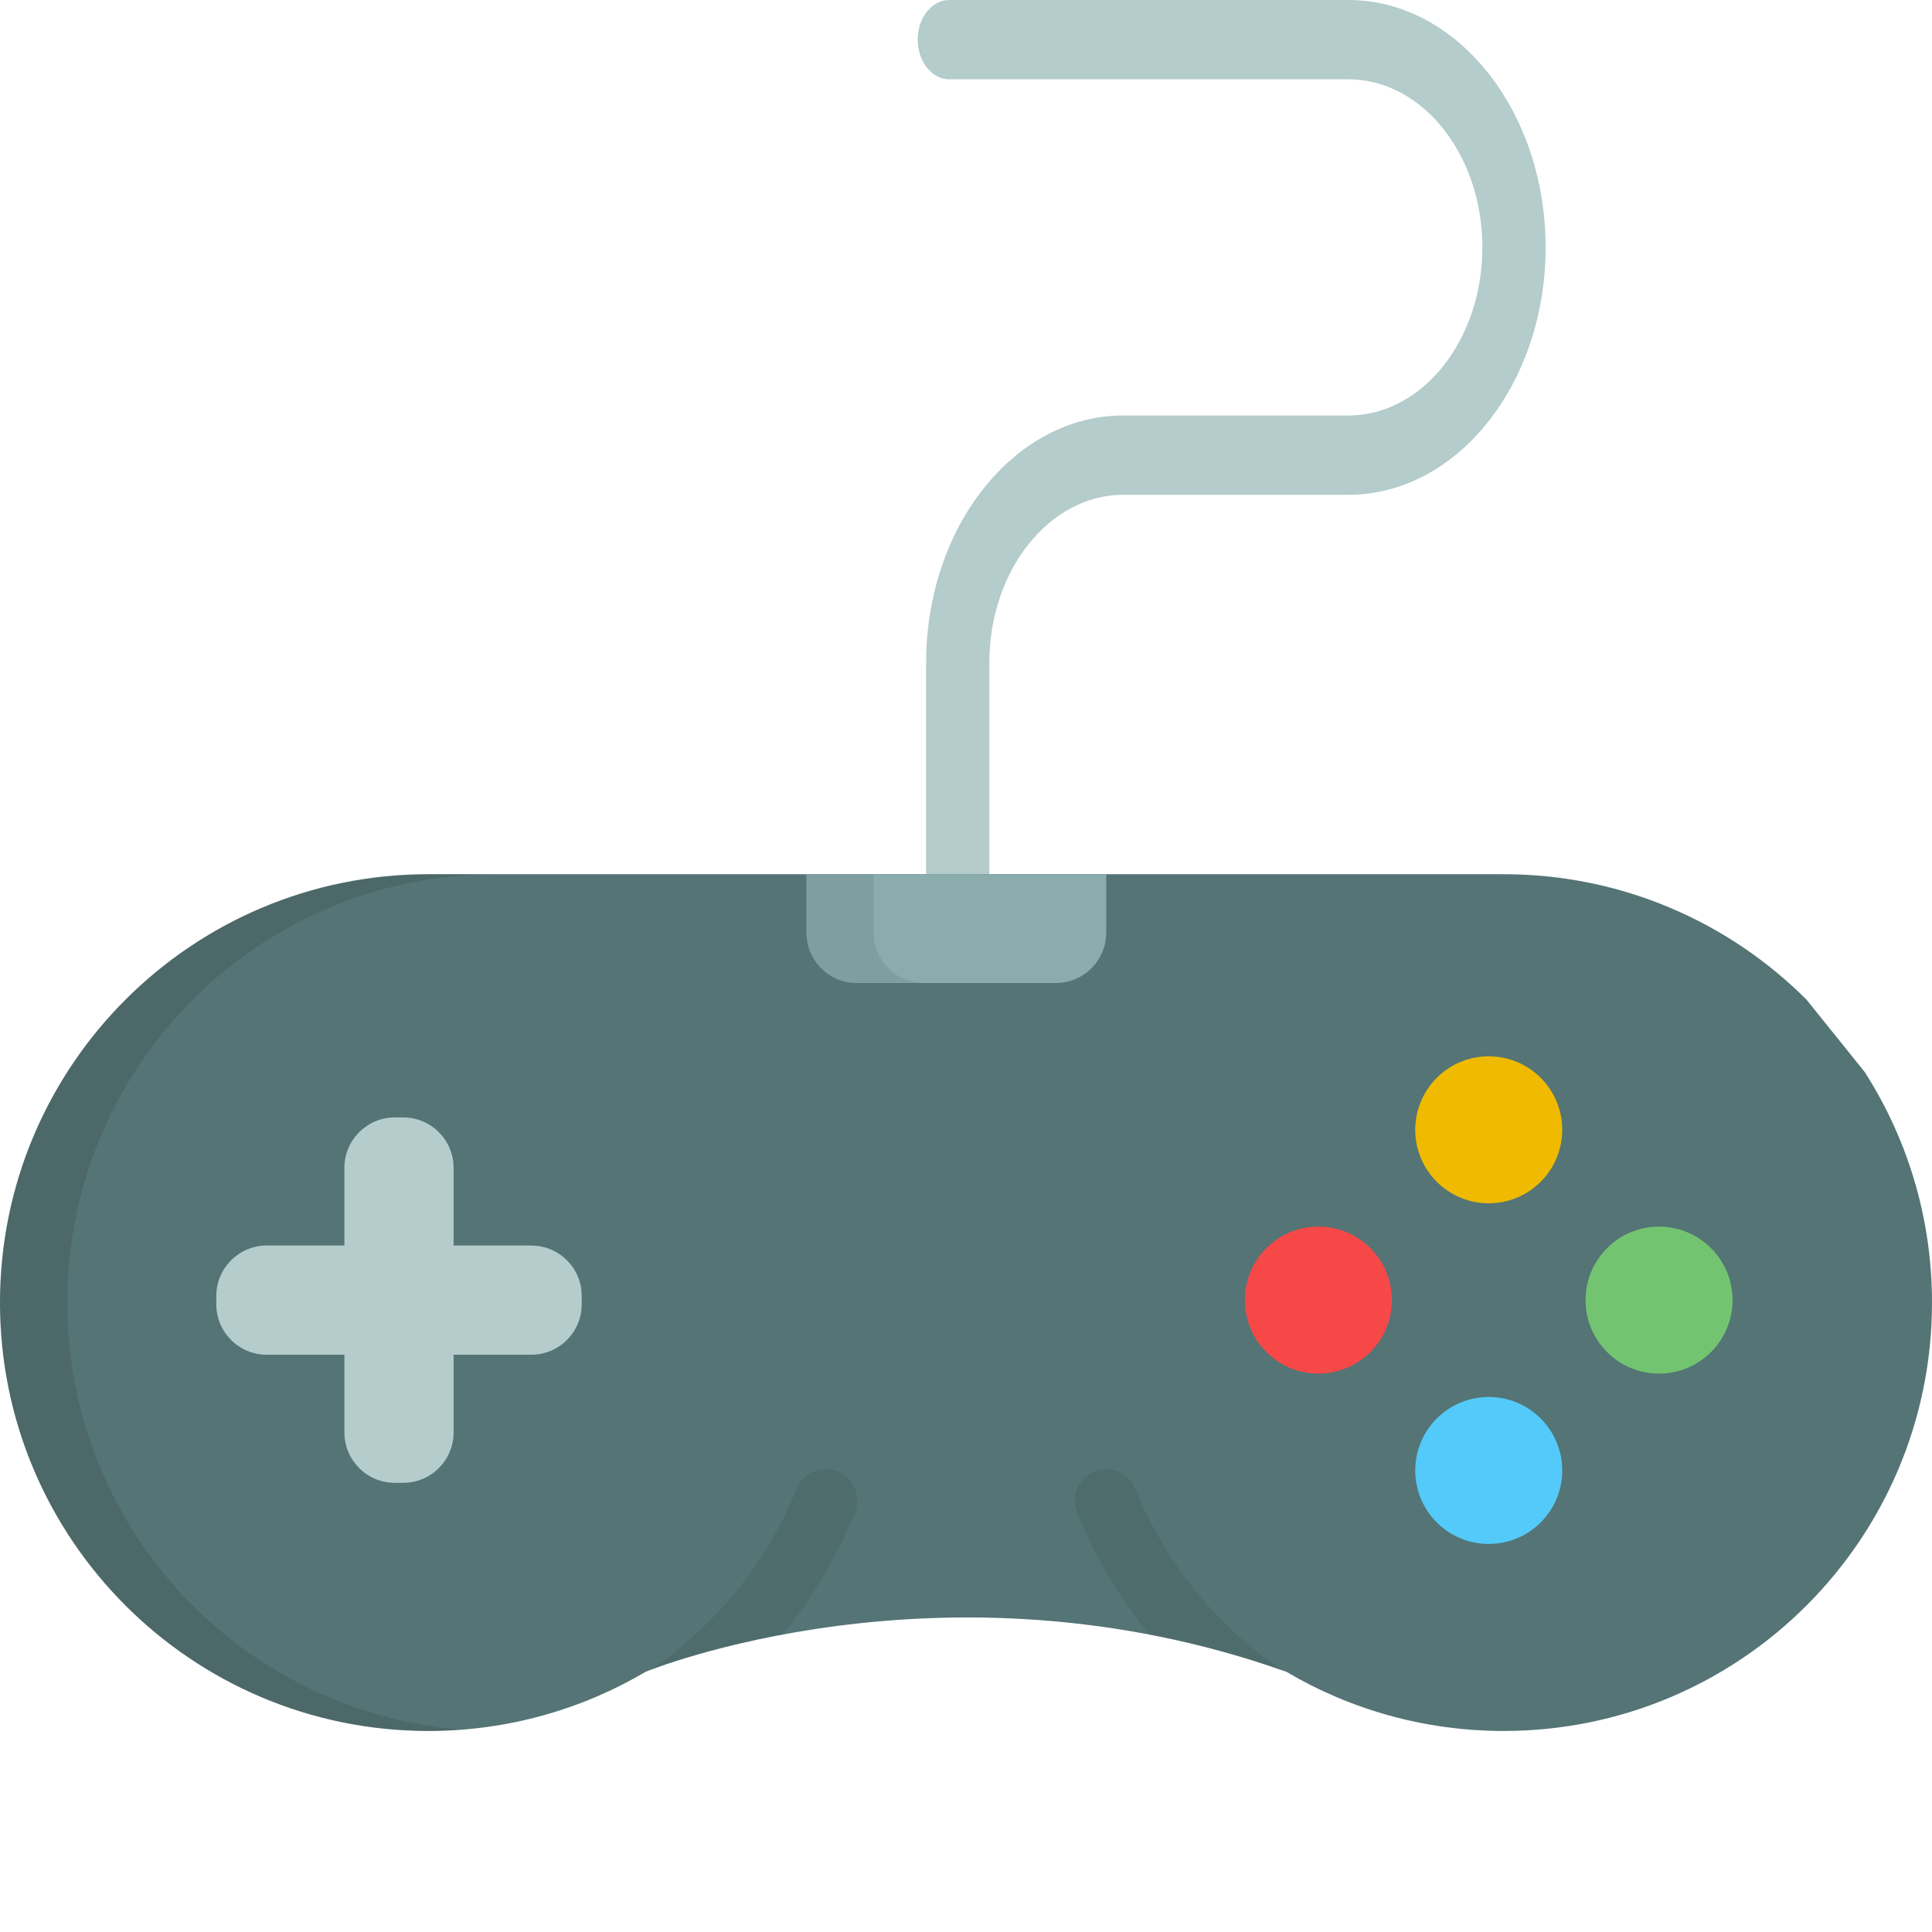
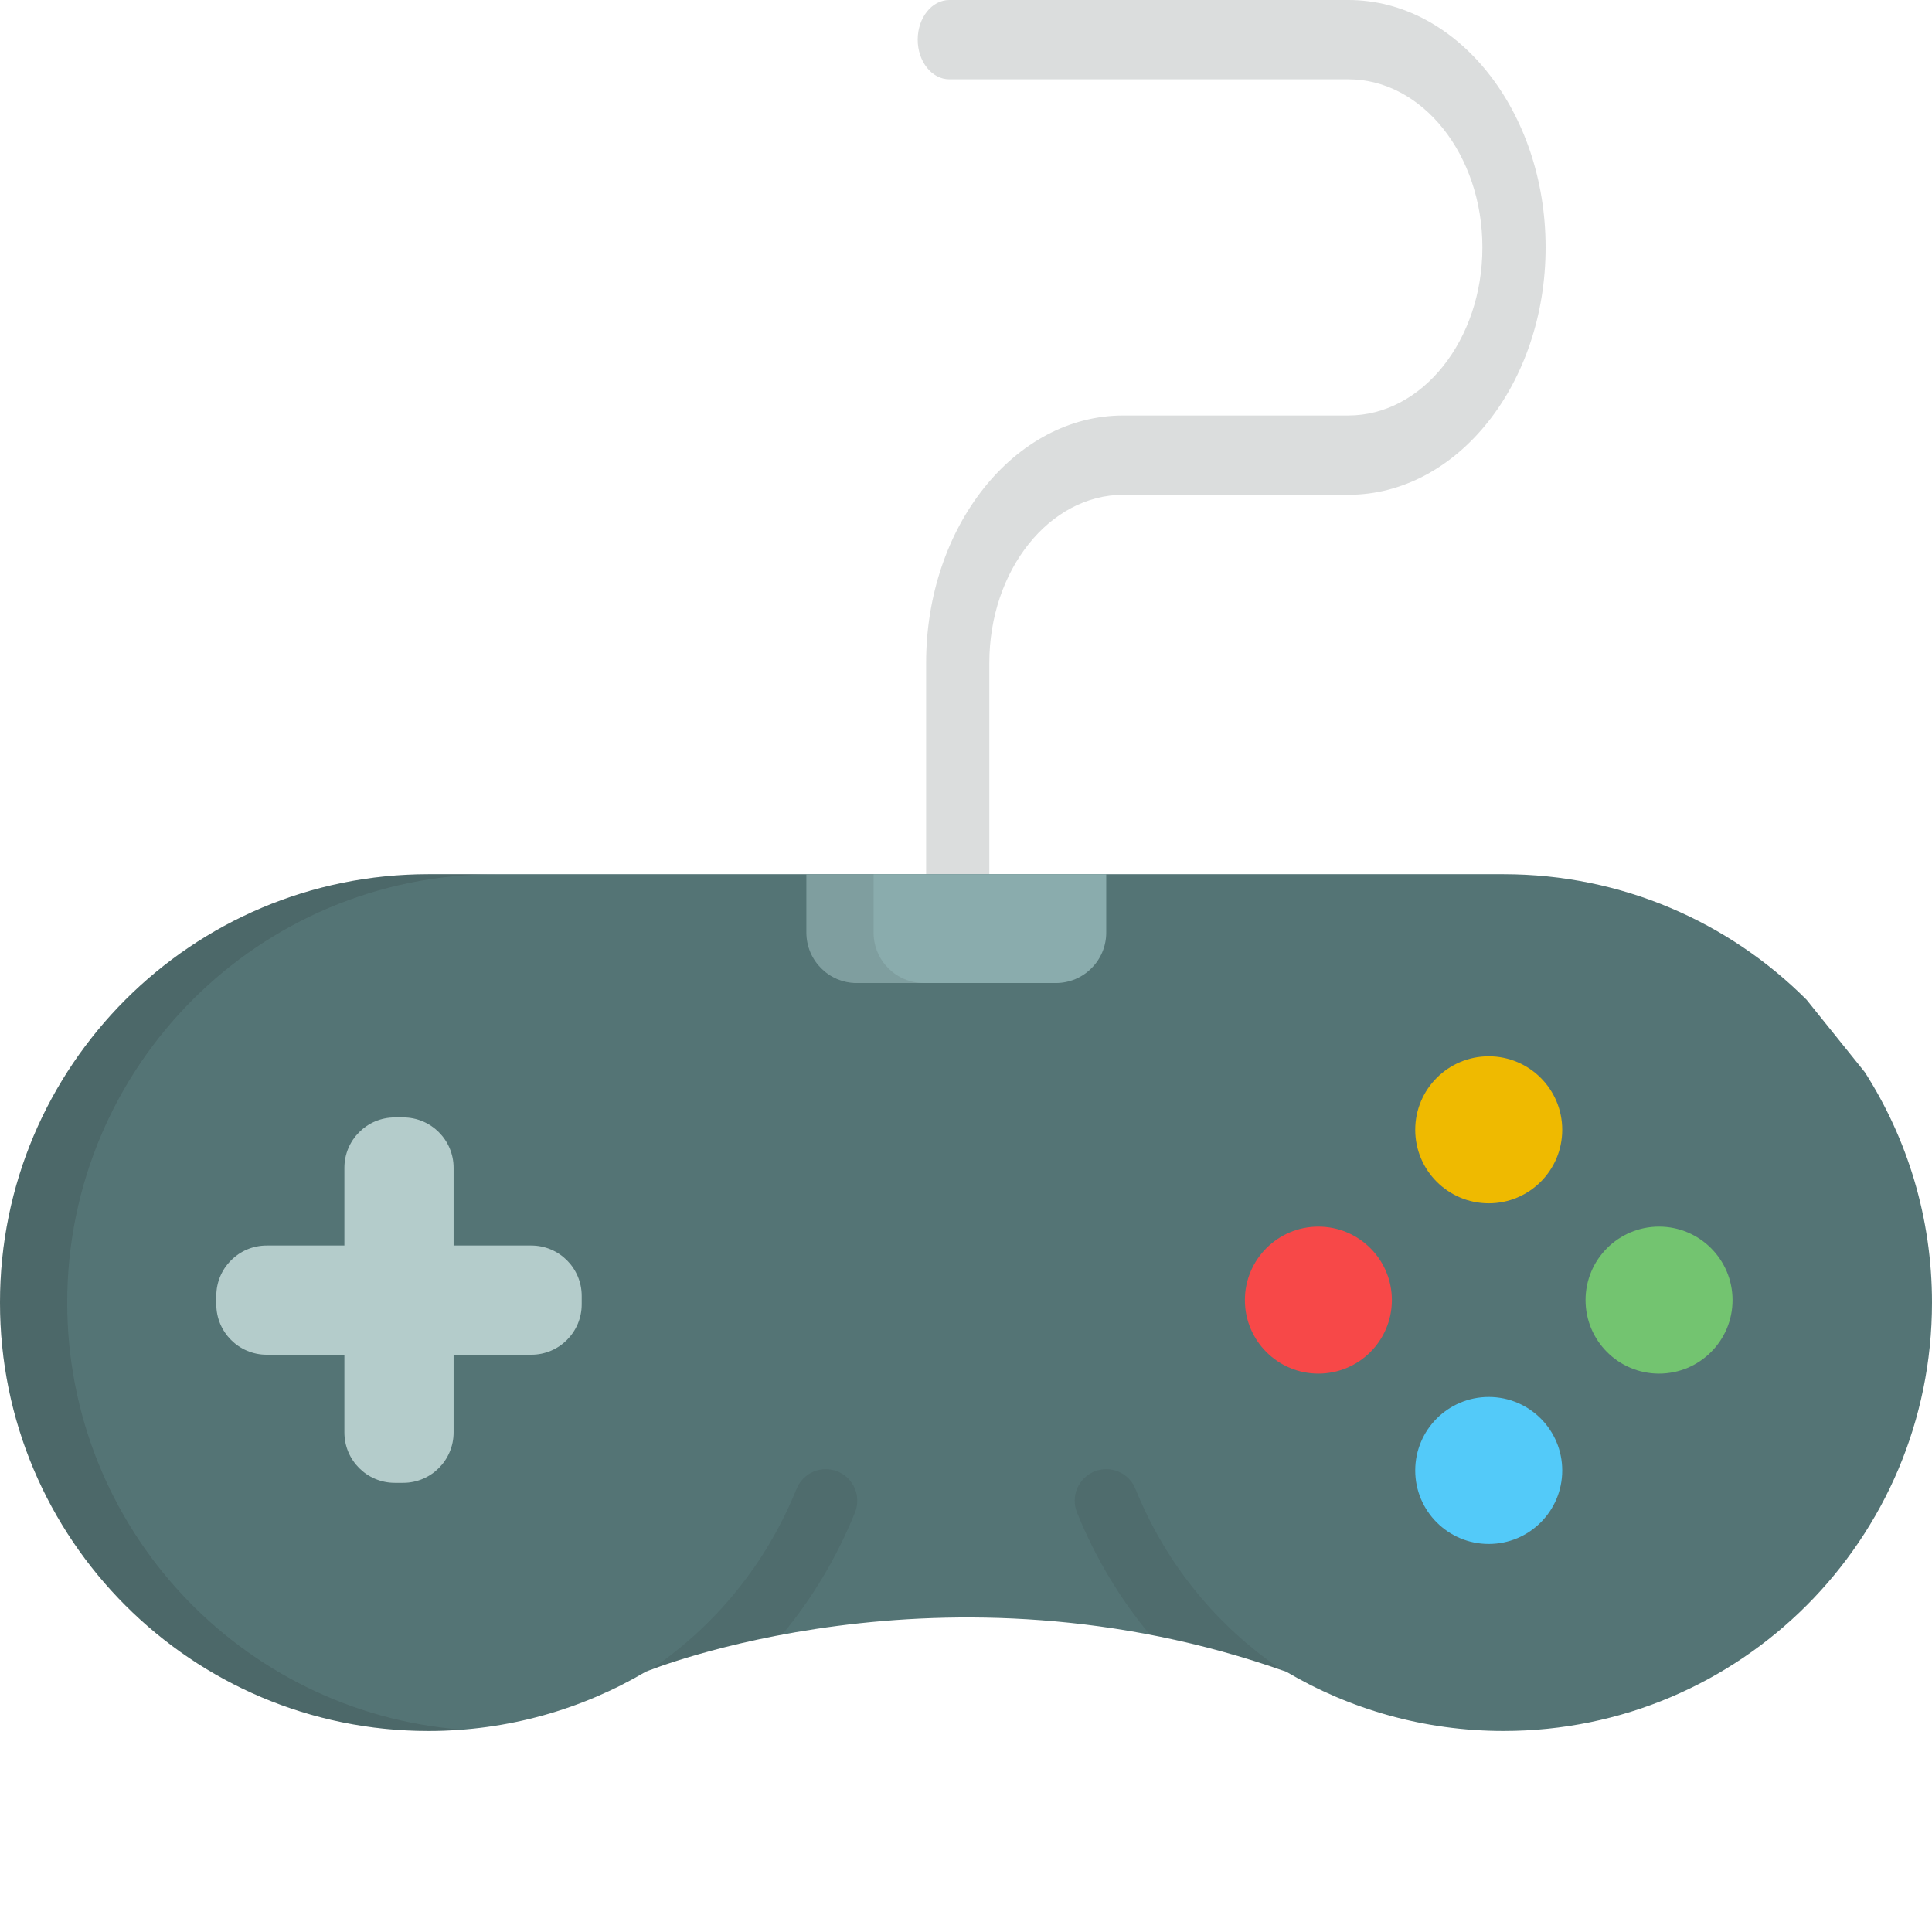
<svg xmlns="http://www.w3.org/2000/svg" width="200" height="200" viewBox="0 0 200 200" fill="none">
-   <path d="M139.587 0H133.174H125.97H98.272C96.465 0 95 1.838 95 4.104C95 6.371 96.465 8.209 98.272 8.209H125.97H133.174H139.587C147.235 8.209 153.457 16.016 153.457 25.61C153.457 35.205 147.235 43.012 139.587 43.012H133.174H125.97H116.285C105.029 43.012 95.872 54.501 95.872 68.622V97.896C95.872 100.162 97.337 102 99.144 102C100.951 102 102.415 100.162 102.415 97.896V68.622C102.415 59.027 108.637 51.221 116.285 51.221H125.97H133.174H139.587C150.843 51.221 160 39.732 160 25.61C160 11.489 150.843 0 139.587 0Z" fill="#B4CCCB" />
+   <path d="M139.587 0H133.174H125.97H98.272C96.465 0 95 1.838 95 4.104C95 6.371 96.465 8.209 98.272 8.209H125.97H133.174H139.587C147.235 8.209 153.457 16.016 153.457 25.61C153.457 35.205 147.235 43.012 139.587 43.012H133.174H125.97H116.285C105.029 43.012 95.872 54.501 95.872 68.622V97.896C95.872 100.162 97.337 102 99.144 102C100.951 102 102.415 100.162 102.415 97.896V68.622C102.415 59.027 108.637 51.221 116.285 51.221H125.97H133.174H139.587C150.843 51.221 160 39.732 160 25.61C160 11.489 150.843 0 139.587 0Z" fill="#DBDDDD" />
  <path d="M187.012 103.487C178.987 95.463 167.9 90.498 155.655 90.498H144.602H56.563H44.345C19.854 90.498 0 110.353 0 134.844C0 159.335 19.854 179.189 44.346 179.189C52.568 179.189 60.264 176.946 66.865 173.046L66.867 173.05C66.867 173.05 97.57 160.426 133.132 173.05L133.134 173.046C139.736 176.946 147.432 179.189 155.655 179.189C180.146 179.189 200 159.335 200 134.844C200 126.063 197.448 117.878 193.046 110.991" fill="#547475" />
  <g opacity="0.15">
    <path d="M6.957 134.844C6.957 110.352 26.811 90.498 51.302 90.498H44.346C19.854 90.498 0 110.353 0 134.844C0 159.335 19.854 179.189 44.346 179.189C45.508 179.189 46.658 179.14 47.797 179.052C24.944 177.265 6.957 158.155 6.957 134.844Z" fill="#231F20" />
  </g>
  <path d="M154.113 144.613C149.911 144.613 146.504 148.02 146.504 152.222C146.504 156.424 149.911 159.83 154.113 159.83C158.315 159.83 161.722 156.424 161.722 152.222C161.722 148.02 158.315 144.613 154.113 144.613Z" fill="#53CAF9" />
  <path d="M154.113 109.348C149.911 109.348 146.504 112.754 146.504 116.957C146.504 121.159 149.911 124.565 154.113 124.565C158.315 124.565 161.722 121.159 161.722 116.957C161.722 112.754 158.315 109.348 154.113 109.348Z" fill="#EFBA00" />
  <path d="M171.743 142.196C167.541 142.196 164.135 138.789 164.135 134.587C164.135 130.385 167.541 126.979 171.743 126.979C175.946 126.979 179.352 130.385 179.352 134.587C179.352 138.789 175.946 142.196 171.743 142.196Z" fill="#73C470" />
  <path d="M136.478 142.196C132.276 142.196 128.87 138.789 128.87 134.587C128.87 130.385 132.276 126.979 136.478 126.979C140.68 126.979 144.087 130.385 144.087 134.587C144.087 138.789 140.68 142.196 136.478 142.196Z" fill="#F74848" />
  <path d="M55 128.936H46.957V120.893C46.957 118.011 44.621 115.675 41.739 115.675H40.87C37.988 115.675 35.652 118.011 35.652 120.893V128.936H27.609C24.727 128.936 22.391 131.272 22.391 134.154V135.023C22.391 137.905 24.727 140.241 27.609 140.241H35.652V148.284C35.652 151.165 37.988 153.502 40.87 153.502H41.739C44.621 153.502 46.957 151.166 46.957 148.284V140.241H55C57.881 140.241 60.218 137.905 60.218 135.023V134.154C60.218 131.272 57.881 128.936 55 128.936Z" fill="#B4CCCB" />
  <path opacity="0.1" d="M86.704 152.326C85.034 151.652 83.134 152.459 82.459 154.129C79.296 161.964 73.954 168.409 67.289 172.886C68.7 172.35 73.622 170.596 80.966 169.221C84.057 165.491 86.619 161.246 88.507 156.57C89.181 154.9 88.374 153 86.704 152.326Z" fill="#231F20" />
  <path opacity="0.1" d="M117.54 154.128C116.866 152.458 114.965 151.652 113.296 152.325C111.626 152.999 110.819 154.9 111.492 156.57C113.381 161.248 115.944 165.493 119.037 169.223C123.491 170.079 128.089 171.284 132.775 172.927C126.08 168.448 120.714 161.989 117.54 154.128Z" fill="#231F20" />
  <path d="M83.478 90.498V96.545C83.478 99.426 85.814 101.762 88.696 101.762H109.3C112.181 101.762 114.517 99.427 114.517 96.545V90.498H83.478Z" fill="#8AACAD" />
  <path opacity="0.1" d="M90.435 96.545V90.498H83.478V96.545C83.478 99.426 85.814 101.762 88.696 101.762H95.652C92.771 101.762 90.435 99.426 90.435 96.545Z" fill="#231F20" />
</svg>
